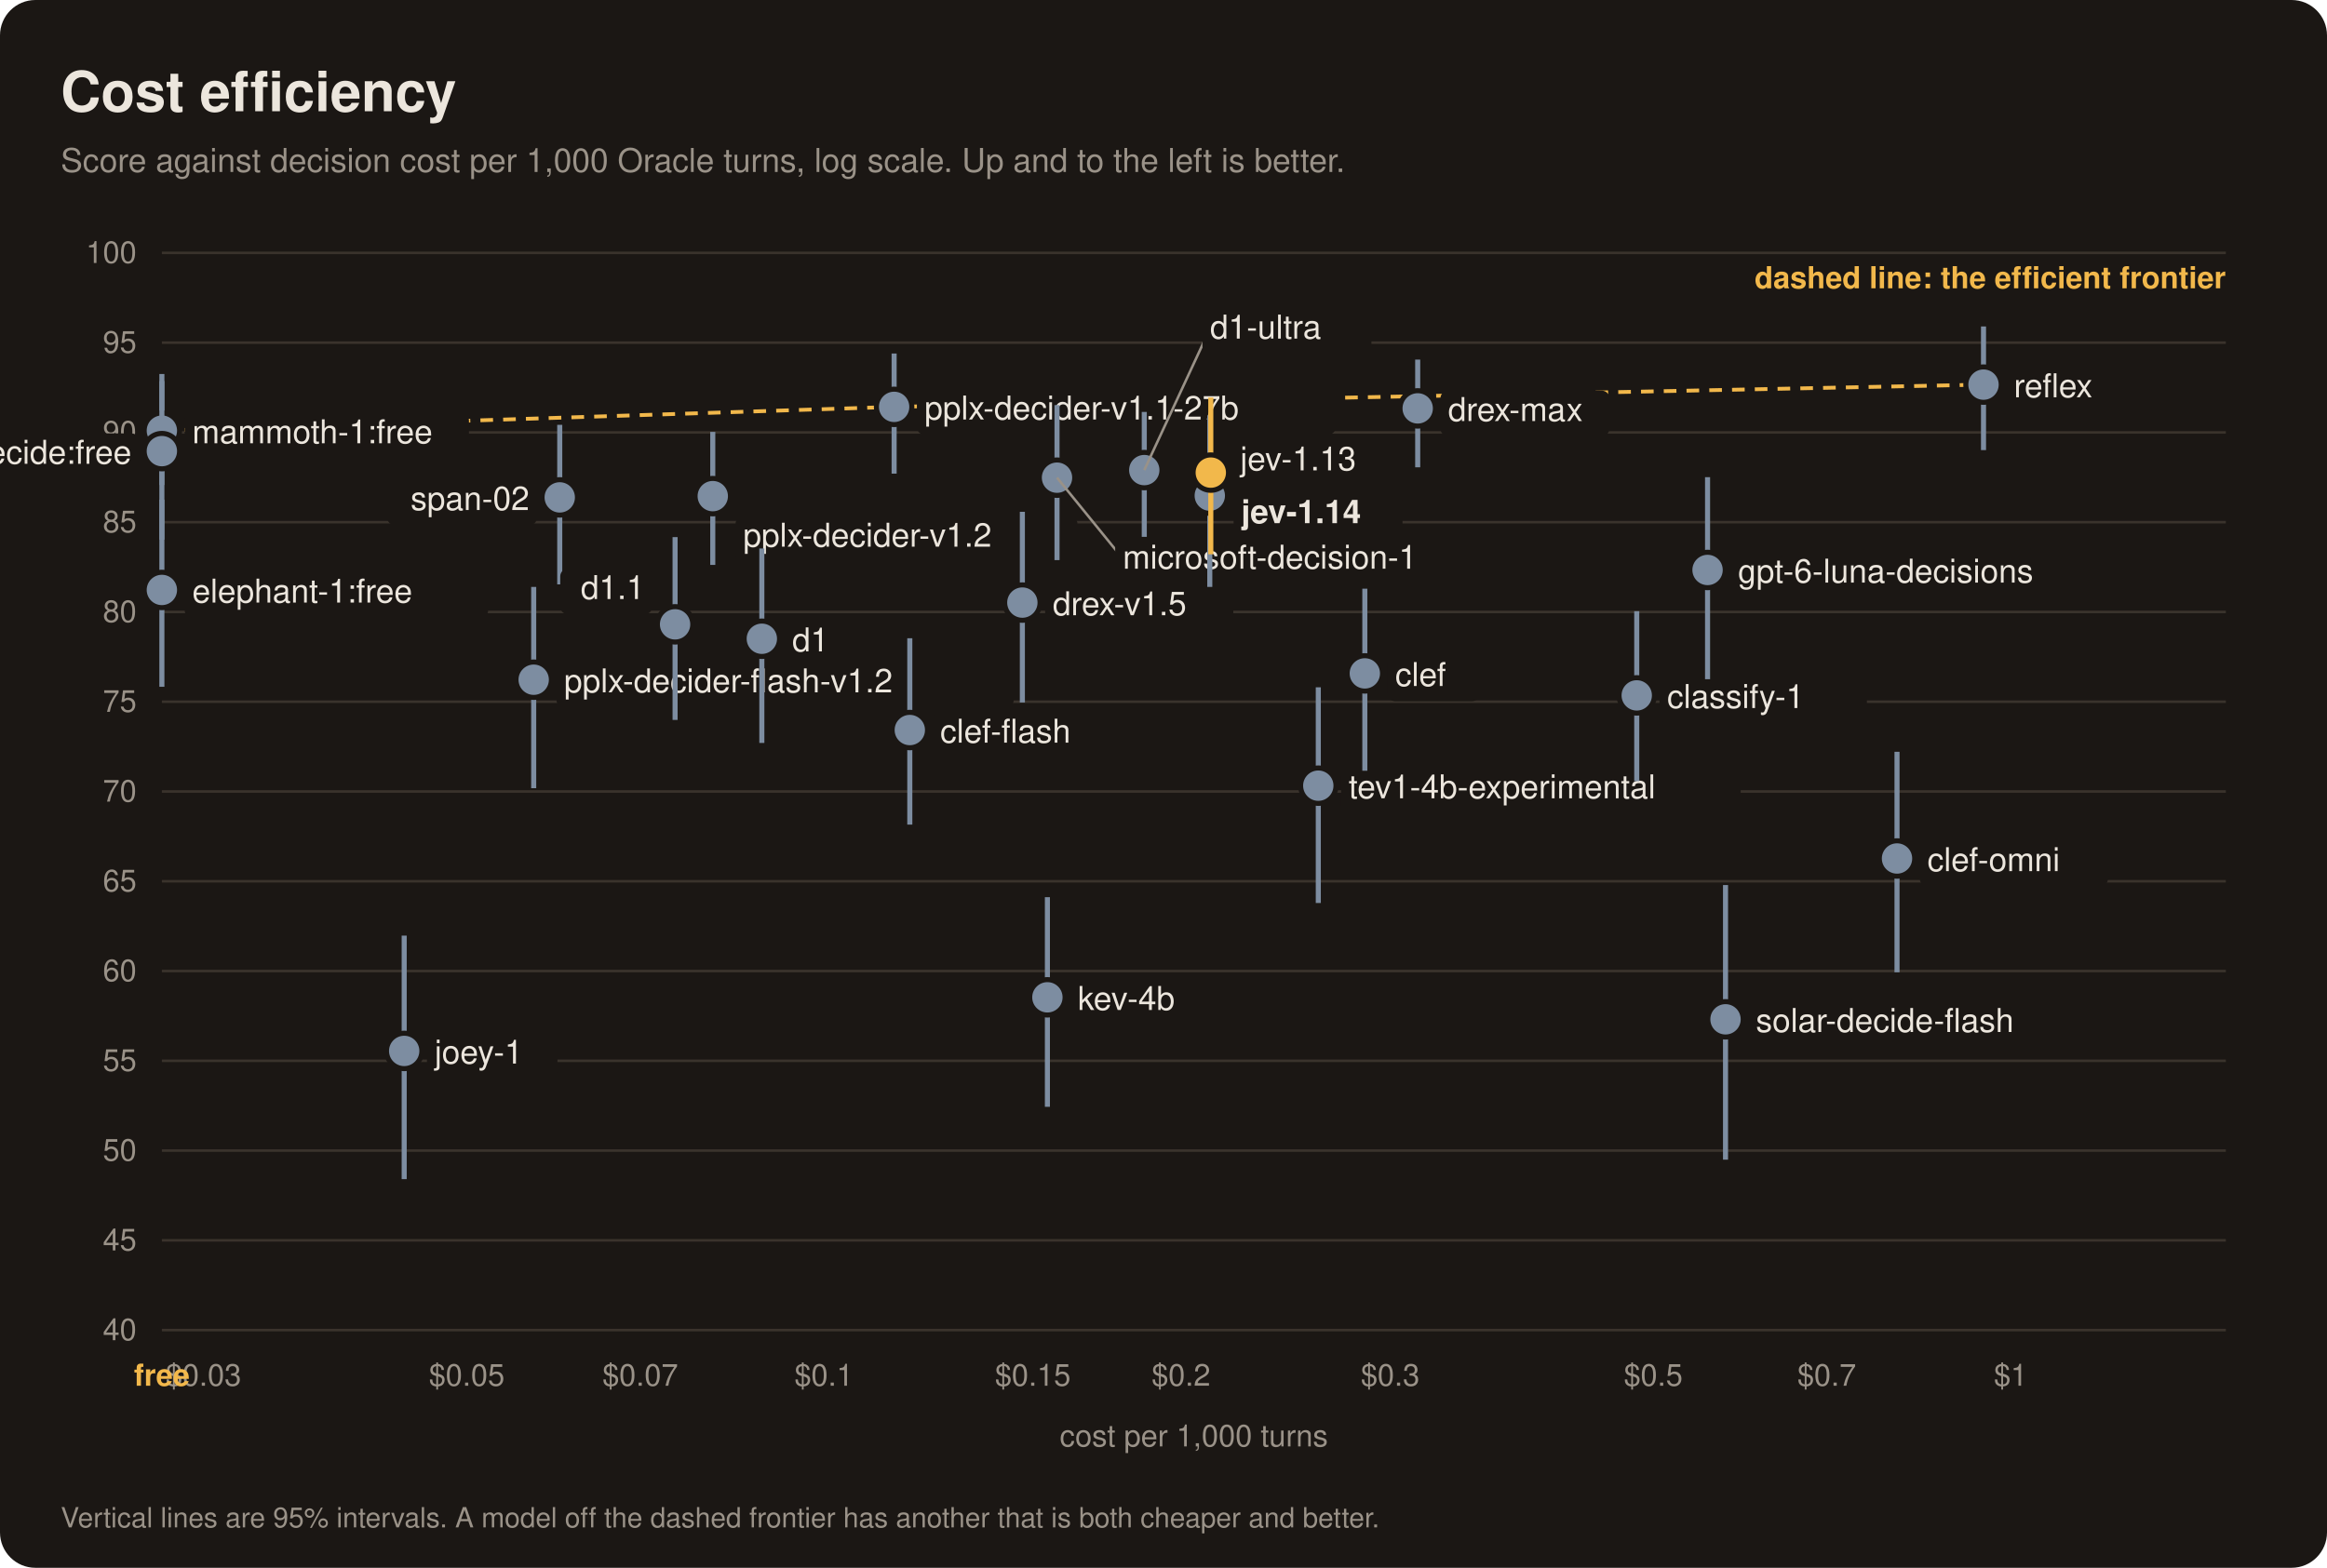
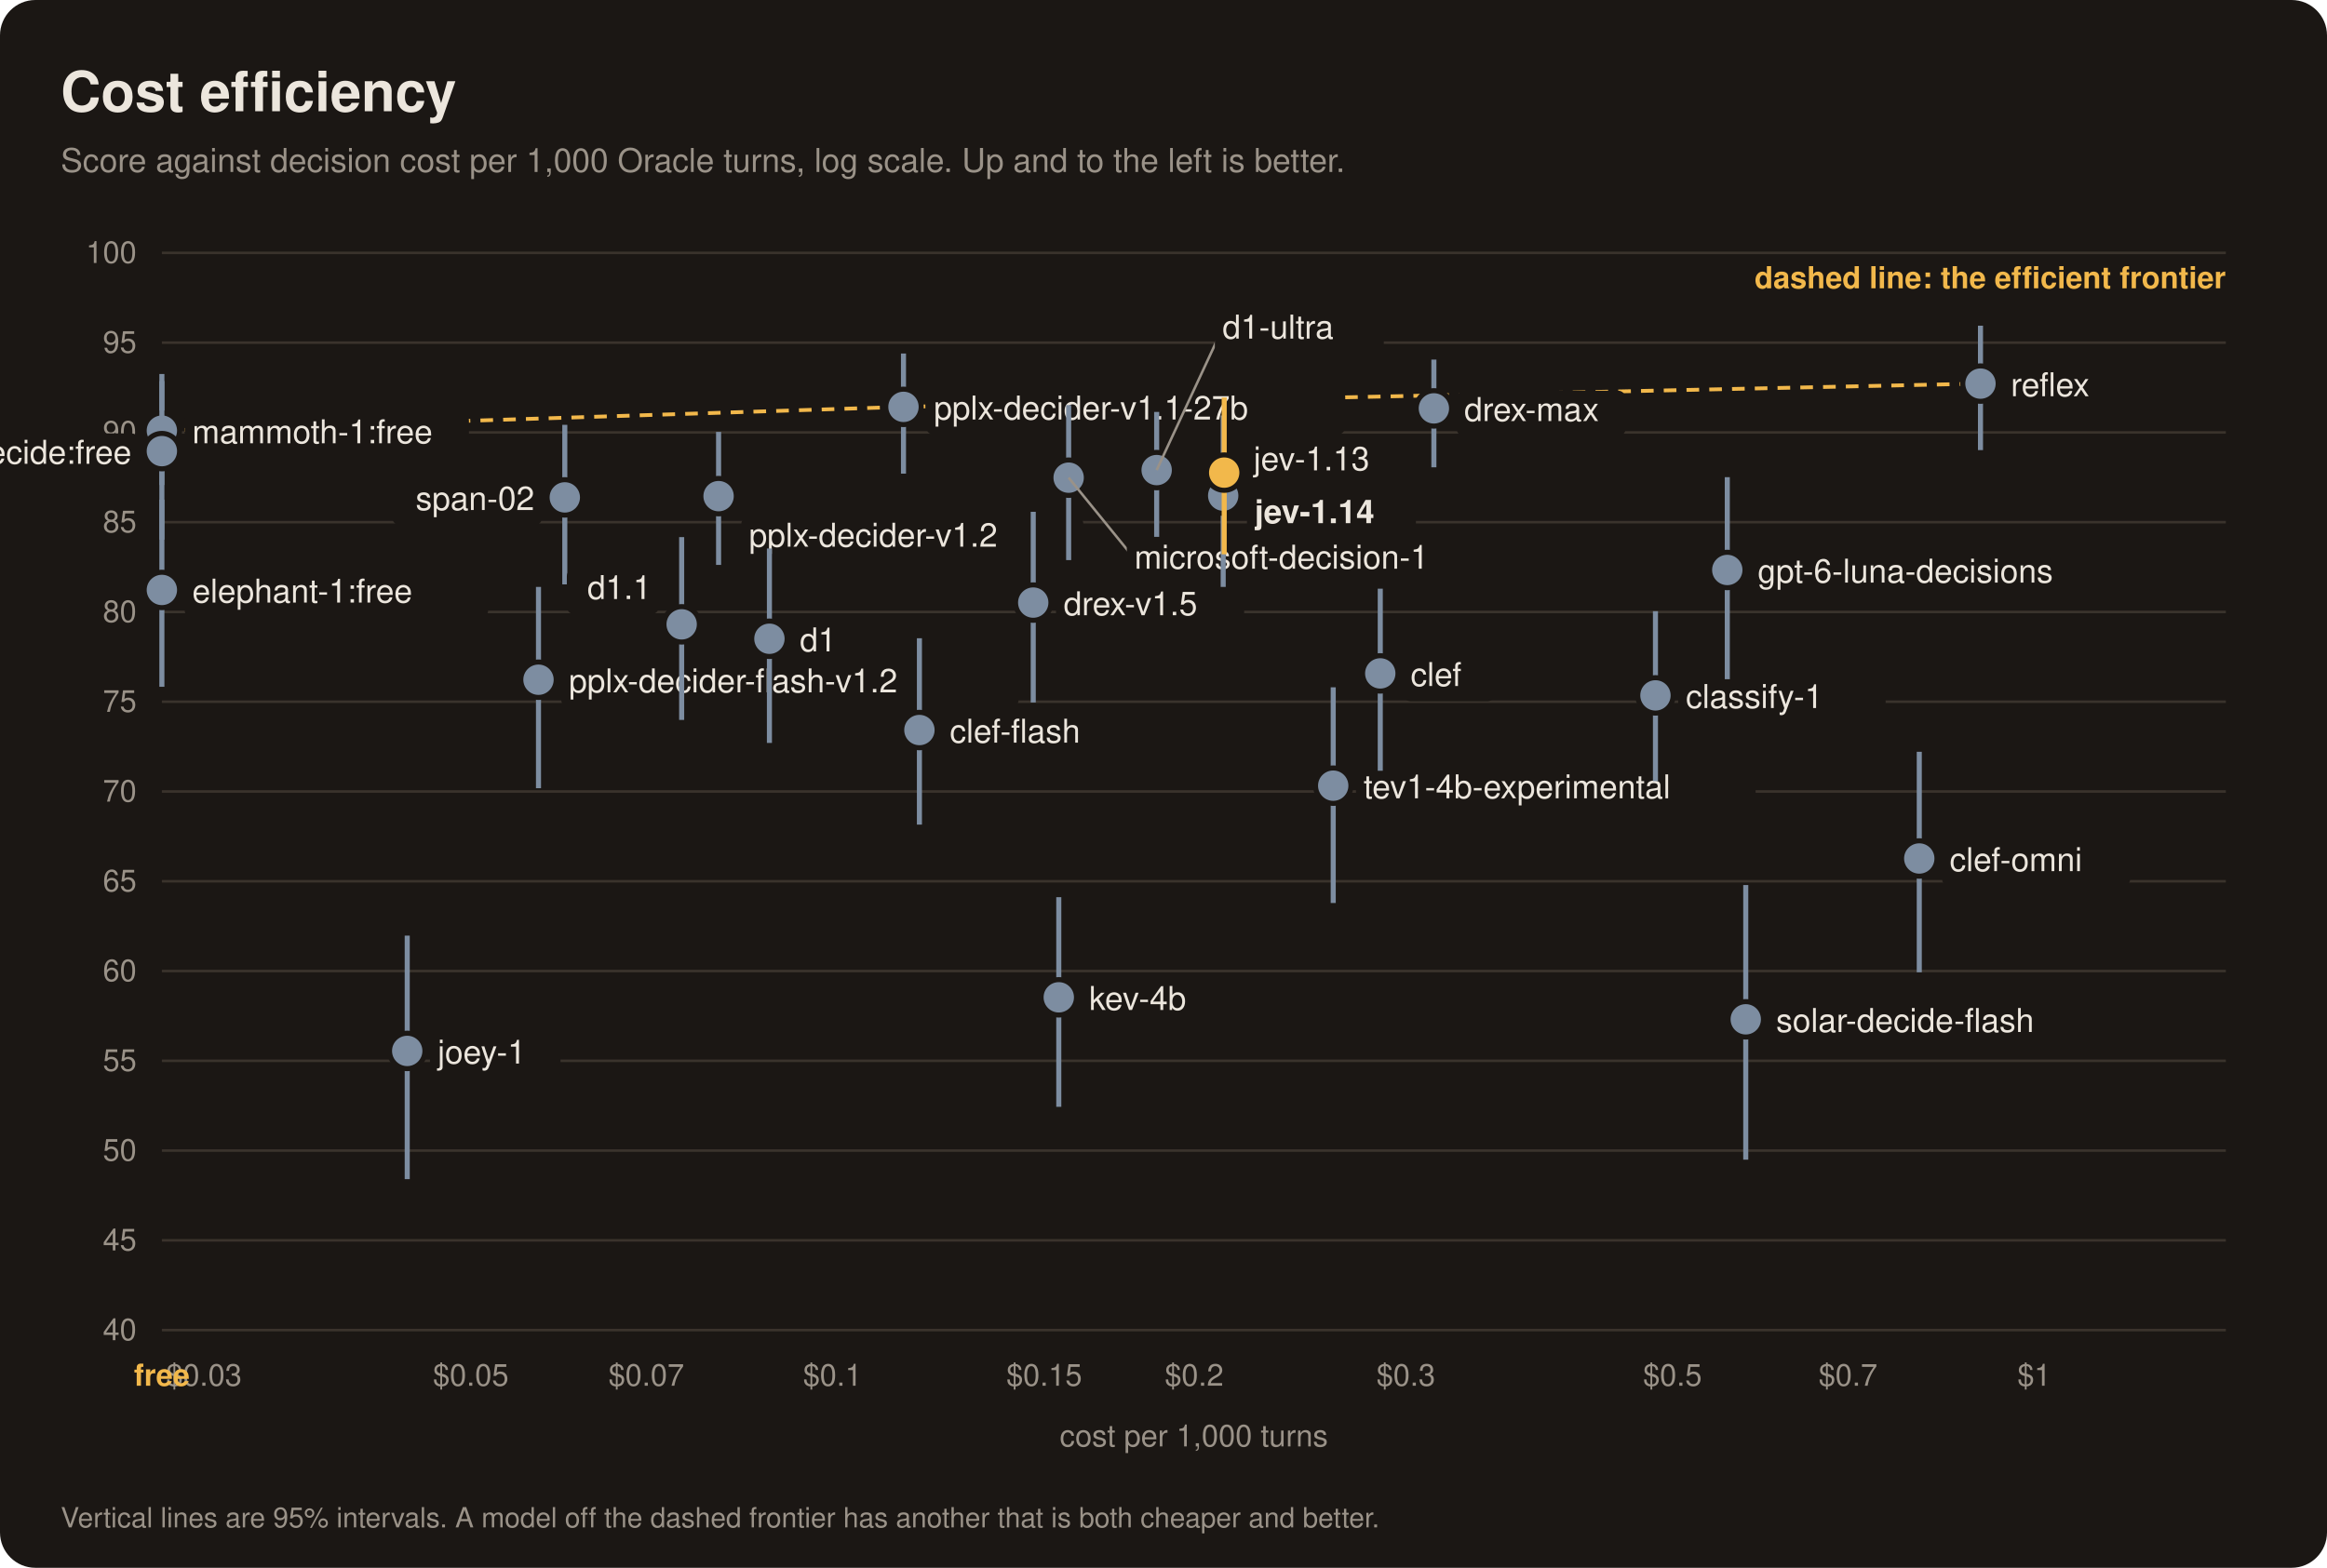
<svg xmlns="http://www.w3.org/2000/svg" viewBox="0 0 920 620" width="920" role="img" aria-label="Cost efficiency" font-family="-apple-system,BlinkMacSystemFont,'Segoe UI',Helvetica,Arial,sans-serif">
  <rect width="920" height="620" rx="14" fill="#1b1714" />
  <text x="24.0" y="44.0" font-size="22" font-weight="700" fill="#ece6dd" text-anchor="start">Cost efficiency</text>
  <text x="24.0" y="68.0" font-size="13" font-weight="400" fill="#9a9288" text-anchor="start">Score against decision cost per 1,000 Oracle turns, log scale. Up and to the left is better.</text>
  <line x1="64.0" y1="526.0" x2="880.0" y2="526.0" stroke="#3a332c" stroke-width="1.0" />
  <text x="54.0" y="530.0" font-size="12" font-weight="400" fill="#9a9288" text-anchor="end">40</text>
  <line x1="64.0" y1="490.5" x2="880.0" y2="490.5" stroke="#3a332c" stroke-width="1.0" />
  <text x="54.0" y="494.5" font-size="12" font-weight="400" fill="#9a9288" text-anchor="end">45</text>
  <line x1="64.0" y1="455.0" x2="880.0" y2="455.0" stroke="#3a332c" stroke-width="1.0" />
  <text x="54.0" y="459.0" font-size="12" font-weight="400" fill="#9a9288" text-anchor="end">50</text>
  <line x1="64.0" y1="419.5" x2="880.0" y2="419.5" stroke="#3a332c" stroke-width="1.0" />
  <text x="54.0" y="423.5" font-size="12" font-weight="400" fill="#9a9288" text-anchor="end">55</text>
  <line x1="64.0" y1="384.0" x2="880.0" y2="384.0" stroke="#3a332c" stroke-width="1.0" />
  <text x="54.0" y="388.0" font-size="12" font-weight="400" fill="#9a9288" text-anchor="end">60</text>
  <line x1="64.0" y1="348.5" x2="880.0" y2="348.5" stroke="#3a332c" stroke-width="1.0" />
  <text x="54.0" y="352.5" font-size="12" font-weight="400" fill="#9a9288" text-anchor="end">65</text>
  <line x1="64.0" y1="313.0" x2="880.0" y2="313.0" stroke="#3a332c" stroke-width="1.0" />
  <text x="54.0" y="317.0" font-size="12" font-weight="400" fill="#9a9288" text-anchor="end">70</text>
  <line x1="64.0" y1="277.5" x2="880.0" y2="277.5" stroke="#3a332c" stroke-width="1.0" />
  <text x="54.0" y="281.5" font-size="12" font-weight="400" fill="#9a9288" text-anchor="end">75</text>
  <line x1="64.0" y1="242.0" x2="880.0" y2="242.0" stroke="#3a332c" stroke-width="1.0" />
  <text x="54.0" y="246.0" font-size="12" font-weight="400" fill="#9a9288" text-anchor="end">80</text>
  <line x1="64.0" y1="206.5" x2="880.0" y2="206.5" stroke="#3a332c" stroke-width="1.0" />
  <text x="54.0" y="210.5" font-size="12" font-weight="400" fill="#9a9288" text-anchor="end">85</text>
  <line x1="64.0" y1="171.0" x2="880.0" y2="171.0" stroke="#3a332c" stroke-width="1.0" />
  <text x="54.0" y="175.0" font-size="12" font-weight="400" fill="#9a9288" text-anchor="end">90</text>
  <line x1="64.0" y1="135.5" x2="880.0" y2="135.5" stroke="#3a332c" stroke-width="1.0" />
  <text x="54.0" y="139.5" font-size="12" font-weight="400" fill="#9a9288" text-anchor="end">95</text>
  <line x1="64.0" y1="100.0" x2="880.0" y2="100.0" stroke="#3a332c" stroke-width="1.0" />
  <text x="54.0" y="104.0" font-size="12" font-weight="400" fill="#9a9288" text-anchor="end">100</text>
-   <text x="80.4" y="548.0" font-size="12" font-weight="400" fill="#9a9288" text-anchor="middle">$0.03</text>
-   <text x="184.5" y="548.0" font-size="12" font-weight="400" fill="#9a9288" text-anchor="middle">$0.05</text>
-   <text x="253.1" y="548.0" font-size="12" font-weight="400" fill="#9a9288" text-anchor="middle">$0.07</text>
-   <text x="325.7" y="548.0" font-size="12" font-weight="400" fill="#9a9288" text-anchor="middle">$0.1</text>
-   <text x="408.3" y="548.0" font-size="12" font-weight="400" fill="#9a9288" text-anchor="middle">$0.15</text>
-   <text x="466.9" y="548.0" font-size="12" font-weight="400" fill="#9a9288" text-anchor="middle">$0.2</text>
-   <text x="549.6" y="548.0" font-size="12" font-weight="400" fill="#9a9288" text-anchor="middle">$0.3</text>
-   <text x="653.6" y="548.0" font-size="12" font-weight="400" fill="#9a9288" text-anchor="middle">$0.5</text>
-   <text x="722.2" y="548.0" font-size="12" font-weight="400" fill="#9a9288" text-anchor="middle">$0.7</text>
-   <text x="794.9" y="548.0" font-size="12" font-weight="400" fill="#9a9288" text-anchor="middle">$1</text>
+   <text x="80.6" y="548.0" font-size="12" font-weight="400" fill="#9a9288" text-anchor="middle">$0.03</text>
+   <text x="186.1" y="548.0" font-size="12" font-weight="400" fill="#9a9288" text-anchor="middle">$0.05</text>
+   <text x="255.5" y="548.0" font-size="12" font-weight="400" fill="#9a9288" text-anchor="middle">$0.07</text>
+   <text x="329.1" y="548.0" font-size="12" font-weight="400" fill="#9a9288" text-anchor="middle">$0.1</text>
+   <text x="412.8" y="548.0" font-size="12" font-weight="400" fill="#9a9288" text-anchor="middle">$0.15</text>
+   <text x="472.1" y="548.0" font-size="12" font-weight="400" fill="#9a9288" text-anchor="middle">$0.2</text>
+   <text x="555.8" y="548.0" font-size="12" font-weight="400" fill="#9a9288" text-anchor="middle">$0.3</text>
+   <text x="661.2" y="548.0" font-size="12" font-weight="400" fill="#9a9288" text-anchor="middle">$0.5</text>
+   <text x="730.6" y="548.0" font-size="12" font-weight="400" fill="#9a9288" text-anchor="middle">$0.7</text>
+   <text x="804.2" y="548.0" font-size="12" font-weight="400" fill="#9a9288" text-anchor="middle">$1</text>
  <text x="472.0" y="572.0" font-size="12" font-weight="400" fill="#9a9288" text-anchor="middle">cost per 1,000 turns</text>
  <text x="64.0" y="548.0" font-size="12" font-weight="600" fill="#f2b84b" text-anchor="middle">free</text>
-   <polyline points="64.0,170.3 353.5,160.9 784.2,152.1" fill="none" stroke="#f2b84b" stroke-width="1.5" stroke-dasharray="5 4" />
+   <polyline points="64.0,170.3 357.2,160.9 783.0,151.7" fill="none" stroke="#f2b84b" stroke-width="1.5" stroke-dasharray="5 4" />
  <text x="880.0" y="114.0" font-size="12" font-weight="600" fill="#f2b84b" text-anchor="end">dashed line: the efficient frontier</text>
  <line x1="64.0" y1="191.8" x2="64.0" y2="150.7" stroke="#7d8da1" stroke-width="2.0" />
  <circle cx="64.0" cy="170.3" r="7" fill="#7d8da1" stroke="#1b1714" stroke-width="2" />
  <rect x="73.0" y="163.3" width="112.4" height="18.0" rx="3.0" fill="#1b1714" />
  <text x="76.0" y="175.3" font-size="13" font-weight="500" fill="#ece6dd" text-anchor="start">mammoth-1:free</text>
  <line x1="64.0" y1="213.4" x2="64.0" y2="147.9" stroke="#7d8da1" stroke-width="2.0" />
  <circle cx="64.0" cy="178.4" r="7" fill="#7d8da1" stroke="#1b1714" stroke-width="2" />
  <rect x="-95.4" y="171.4" width="150.4" height="18.0" rx="3.0" fill="#1b1714" />
  <text x="52.0" y="183.4" font-size="13" font-weight="500" fill="#ece6dd" text-anchor="end">mercury-decide:free</text>
  <line x1="64.0" y1="271.6" x2="64.0" y2="197.6" stroke="#7d8da1" stroke-width="2.0" />
  <circle cx="64.0" cy="233.3" r="7" fill="#7d8da1" stroke="#1b1714" stroke-width="2" />
  <rect x="73.0" y="226.3" width="120.0" height="18.0" rx="3.0" fill="#1b1714" />
  <text x="76.0" y="238.3" font-size="13" font-weight="500" fill="#ece6dd" text-anchor="start">elephant-1:free</text>
-   <line x1="159.8" y1="466.3" x2="159.8" y2="370.0" stroke="#7d8da1" stroke-width="2.0" />
-   <circle cx="159.8" cy="415.6" r="7" fill="#7d8da1" stroke="#1b1714" stroke-width="2" />
-   <rect x="168.8" y="408.6" width="51.6" height="18.0" rx="3.0" fill="#1b1714" />
-   <text x="171.8" y="420.6" font-size="13" font-weight="500" fill="#ece6dd" text-anchor="start">joey-1</text>
-   <line x1="211.0" y1="311.7" x2="211.0" y2="232.1" stroke="#7d8da1" stroke-width="2.0" />
-   <circle cx="211.0" cy="268.8" r="7" fill="#7d8da1" stroke="#1b1714" stroke-width="2" />
-   <rect x="220.0" y="261.8" width="180.8" height="18.0" rx="3.0" fill="#1b1714" />
-   <text x="223.0" y="273.8" font-size="13" font-weight="500" fill="#ece6dd" text-anchor="start">pplx-decider-flash-v1.2</text>
-   <line x1="221.3" y1="231.1" x2="221.3" y2="168.0" stroke="#7d8da1" stroke-width="2.0" />
-   <circle cx="221.3" cy="196.7" r="7" fill="#7d8da1" stroke="#1b1714" stroke-width="2" />
-   <rect x="153.1" y="189.7" width="59.2" height="18.0" rx="3.0" fill="#1b1714" />
-   <text x="209.3" y="201.7" font-size="13" font-weight="500" fill="#ece6dd" text-anchor="end">span-02</text>
-   <line x1="266.9" y1="284.7" x2="266.9" y2="212.4" stroke="#7d8da1" stroke-width="2.0" />
-   <circle cx="266.9" cy="246.9" r="7" fill="#7d8da1" stroke="#1b1714" stroke-width="2" />
-   <rect x="221.5" y="224.9" width="36.4" height="18.0" rx="3.0" fill="#1b1714" />
-   <text x="254.9" y="236.9" font-size="13" font-weight="500" fill="#ece6dd" text-anchor="end">d1.1</text>
-   <line x1="281.8" y1="223.4" x2="281.8" y2="170.8" stroke="#7d8da1" stroke-width="2.0" />
-   <circle cx="281.8" cy="196.2" r="7" fill="#7d8da1" stroke="#1b1714" stroke-width="2" />
-   <rect x="290.8" y="204.2" width="135.2" height="18.0" rx="3.0" fill="#1b1714" />
-   <text x="293.8" y="216.2" font-size="13" font-weight="500" fill="#ece6dd" text-anchor="start">pplx-decider-v1.2</text>
-   <line x1="301.2" y1="293.8" x2="301.2" y2="216.9" stroke="#7d8da1" stroke-width="2.0" />
-   <circle cx="301.2" cy="252.6" r="7" fill="#7d8da1" stroke="#1b1714" stroke-width="2" />
-   <rect x="310.2" y="245.6" width="21.2" height="18.0" rx="3.0" fill="#1b1714" />
-   <text x="313.2" y="257.6" font-size="13" font-weight="500" fill="#ece6dd" text-anchor="start">d1</text>
-   <line x1="353.5" y1="187.3" x2="353.5" y2="139.8" stroke="#7d8da1" stroke-width="2.0" />
-   <circle cx="353.5" cy="160.9" r="7" fill="#7d8da1" stroke="#1b1714" stroke-width="2" />
-   <rect x="362.5" y="153.9" width="165.6" height="18.0" rx="3.0" fill="#1b1714" />
-   <text x="365.5" y="165.9" font-size="13" font-weight="500" fill="#ece6dd" text-anchor="start">pplx-decider-v1.1-27b</text>
-   <line x1="359.7" y1="326.1" x2="359.7" y2="252.4" stroke="#7d8da1" stroke-width="2.0" />
-   <circle cx="359.7" cy="288.7" r="7" fill="#7d8da1" stroke="#1b1714" stroke-width="2" />
-   <rect x="368.7" y="281.7" width="82.0" height="18.0" rx="3.0" fill="#1b1714" />
-   <text x="371.7" y="293.7" font-size="13" font-weight="500" fill="#ece6dd" text-anchor="start">clef-flash</text>
-   <line x1="404.2" y1="277.8" x2="404.2" y2="202.4" stroke="#7d8da1" stroke-width="2.0" />
-   <circle cx="404.2" cy="238.3" r="7" fill="#7d8da1" stroke="#1b1714" stroke-width="2" />
-   <rect x="413.2" y="231.3" width="74.4" height="18.0" rx="3.0" fill="#1b1714" />
-   <text x="416.2" y="243.3" font-size="13" font-weight="500" fill="#ece6dd" text-anchor="start">drex-v1.5</text>
-   <line x1="414.1" y1="437.7" x2="414.1" y2="354.8" stroke="#7d8da1" stroke-width="2.0" />
-   <circle cx="414.1" cy="394.4" r="7" fill="#7d8da1" stroke="#1b1714" stroke-width="2" />
-   <rect x="423.1" y="387.4" width="51.6" height="18.0" rx="3.0" fill="#1b1714" />
-   <text x="426.1" y="399.4" font-size="13" font-weight="500" fill="#ece6dd" text-anchor="start">kev-4b</text>
-   <line x1="417.9" y1="221.5" x2="417.9" y2="160.2" stroke="#7d8da1" stroke-width="2.0" />
-   <circle cx="417.9" cy="188.9" r="7" fill="#7d8da1" stroke="#1b1714" stroke-width="2" />
-   <line x1="417.9" y1="188.9" x2="443.9" y2="220.9" stroke="#9a9288" stroke-width="1.0" />
-   <rect x="440.9" y="212.9" width="158.0" height="18.0" rx="3.0" fill="#1b1714" />
-   <text x="443.9" y="224.9" font-size="13" font-weight="500" fill="#ece6dd" text-anchor="start">microsoft-decision-1</text>
-   <line x1="452.4" y1="212.3" x2="452.4" y2="162.9" stroke="#7d8da1" stroke-width="2.0" />
-   <circle cx="452.4" cy="185.9" r="7" fill="#7d8da1" stroke="#1b1714" stroke-width="2" />
-   <line x1="452.4" y1="185.9" x2="478.4" y2="129.9" stroke="#9a9288" stroke-width="1.0" />
-   <rect x="475.4" y="121.9" width="66.8" height="18.0" rx="3.0" fill="#1b1714" />
-   <text x="478.4" y="133.9" font-size="13" font-weight="500" fill="#ece6dd" text-anchor="start">d1-ultra</text>
-   <line x1="478.3" y1="232.1" x2="478.3" y2="164.3" stroke="#7d8da1" stroke-width="2.0" />
-   <circle cx="478.3" cy="196.0" r="7" fill="#7d8da1" stroke="#1b1714" stroke-width="2" />
-   <rect x="487.3" y="174.0" width="66.8" height="18.0" rx="3.0" fill="#1b1714" />
-   <text x="490.3" y="186.0" font-size="13" font-weight="500" fill="#ece6dd" text-anchor="start">jev-1.13</text>
-   <line x1="478.7" y1="219.2" x2="478.7" y2="157.2" stroke="#f2b84b" stroke-width="2.0" />
-   <circle cx="478.7" cy="186.9" r="7" fill="#f2b84b" stroke="#1b1714" stroke-width="2" />
-   <rect x="487.7" y="194.9" width="66.8" height="18.0" rx="3.0" fill="#1b1714" />
-   <text x="490.7" y="206.9" font-size="13" font-weight="700" fill="#ece6dd" text-anchor="start">jev-1.14</text>
-   <line x1="521.2" y1="357.1" x2="521.2" y2="271.8" stroke="#7d8da1" stroke-width="2.0" />
-   <circle cx="521.2" cy="310.7" r="7" fill="#7d8da1" stroke="#1b1714" stroke-width="2" />
-   <rect x="530.2" y="303.7" width="158.0" height="18.0" rx="3.0" fill="#1b1714" />
-   <text x="533.2" y="315.7" font-size="13" font-weight="500" fill="#ece6dd" text-anchor="start">tev1-4b-experimental</text>
-   <line x1="539.6" y1="304.8" x2="539.6" y2="232.8" stroke="#7d8da1" stroke-width="2.0" />
-   <circle cx="539.6" cy="266.3" r="7" fill="#7d8da1" stroke="#1b1714" stroke-width="2" />
-   <rect x="548.6" y="259.3" width="36.4" height="18.0" rx="3.0" fill="#1b1714" />
-   <text x="551.6" y="271.3" font-size="13" font-weight="500" fill="#ece6dd" text-anchor="start">clef</text>
-   <line x1="560.5" y1="184.8" x2="560.5" y2="142.2" stroke="#7d8da1" stroke-width="2.0" />
-   <circle cx="560.5" cy="161.5" r="7" fill="#7d8da1" stroke="#1b1714" stroke-width="2" />
-   <rect x="569.5" y="154.5" width="66.8" height="18.0" rx="3.0" fill="#1b1714" />
-   <text x="572.5" y="166.5" font-size="13" font-weight="500" fill="#ece6dd" text-anchor="start">drex-max</text>
-   <line x1="647.1" y1="308.9" x2="647.1" y2="241.7" stroke="#7d8da1" stroke-width="2.0" />
-   <circle cx="647.1" cy="275.0" r="7" fill="#7d8da1" stroke="#1b1714" stroke-width="2" />
-   <rect x="656.1" y="268.0" width="82.0" height="18.0" rx="3.0" fill="#1b1714" />
-   <text x="659.1" y="280.0" font-size="13" font-weight="500" fill="#ece6dd" text-anchor="start">classify-1</text>
-   <line x1="675.1" y1="268.6" x2="675.1" y2="188.7" stroke="#7d8da1" stroke-width="2.0" />
-   <circle cx="675.1" cy="225.4" r="7" fill="#7d8da1" stroke="#1b1714" stroke-width="2" />
-   <rect x="684.1" y="218.4" width="158.0" height="18.0" rx="3.0" fill="#1b1714" />
-   <text x="687.1" y="230.4" font-size="13" font-weight="500" fill="#ece6dd" text-anchor="start">gpt-6-luna-decisions</text>
-   <line x1="682.2" y1="458.6" x2="682.2" y2="350.0" stroke="#7d8da1" stroke-width="2.0" />
-   <circle cx="682.2" cy="403.1" r="7" fill="#7d8da1" stroke="#1b1714" stroke-width="2" />
-   <rect x="691.2" y="396.1" width="142.8" height="18.0" rx="3.0" fill="#1b1714" />
-   <text x="694.2" y="408.1" font-size="13" font-weight="500" fill="#ece6dd" text-anchor="start">solar-decide-flash</text>
-   <line x1="750.0" y1="384.5" x2="750.0" y2="297.3" stroke="#7d8da1" stroke-width="2.0" />
-   <circle cx="750.0" cy="339.5" r="7" fill="#7d8da1" stroke="#1b1714" stroke-width="2" />
-   <rect x="759.0" y="332.5" width="74.4" height="18.0" rx="3.0" fill="#1b1714" />
-   <text x="762.0" y="344.5" font-size="13" font-weight="500" fill="#ece6dd" text-anchor="start">clef-omni</text>
-   <line x1="784.2" y1="178.0" x2="784.2" y2="129.1" stroke="#7d8da1" stroke-width="2.0" />
-   <circle cx="784.2" cy="152.1" r="7" fill="#7d8da1" stroke="#1b1714" stroke-width="2" />
-   <rect x="793.2" y="145.1" width="51.6" height="18.0" rx="3.0" fill="#1b1714" />
-   <text x="796.2" y="157.1" font-size="13" font-weight="500" fill="#ece6dd" text-anchor="start">reflex</text>
+   <line x1="161.0" y1="466.3" x2="161.0" y2="370.0" stroke="#7d8da1" stroke-width="2.0" />
+   <circle cx="161.0" cy="415.6" r="7" fill="#7d8da1" stroke="#1b1714" stroke-width="2" />
+   <rect x="170.0" y="408.6" width="51.6" height="18.0" rx="3.0" fill="#1b1714" />
+   <text x="173.0" y="420.6" font-size="13" font-weight="500" fill="#ece6dd" text-anchor="start">joey-1</text>
+   <line x1="212.9" y1="311.7" x2="212.9" y2="232.1" stroke="#7d8da1" stroke-width="2.0" />
+   <circle cx="212.9" cy="268.8" r="7" fill="#7d8da1" stroke="#1b1714" stroke-width="2" />
+   <rect x="221.9" y="261.8" width="180.8" height="18.0" rx="3.0" fill="#1b1714" />
+   <text x="224.9" y="273.8" font-size="13" font-weight="500" fill="#ece6dd" text-anchor="start">pplx-decider-flash-v1.2</text>
+   <line x1="223.3" y1="231.1" x2="223.3" y2="168.0" stroke="#7d8da1" stroke-width="2.0" />
+   <circle cx="223.3" cy="196.7" r="7" fill="#7d8da1" stroke="#1b1714" stroke-width="2" />
+   <rect x="155.1" y="189.7" width="59.2" height="18.0" rx="3.0" fill="#1b1714" />
+   <text x="211.3" y="201.7" font-size="13" font-weight="500" fill="#ece6dd" text-anchor="end">span-02</text>
+   <line x1="269.5" y1="284.7" x2="269.5" y2="212.4" stroke="#7d8da1" stroke-width="2.0" />
+   <circle cx="269.5" cy="246.9" r="7" fill="#7d8da1" stroke="#1b1714" stroke-width="2" />
+   <rect x="224.1" y="224.9" width="36.4" height="18.0" rx="3.0" fill="#1b1714" />
+   <text x="257.5" y="236.9" font-size="13" font-weight="500" fill="#ece6dd" text-anchor="end">d1.1</text>
+   <line x1="284.1" y1="223.4" x2="284.1" y2="170.8" stroke="#7d8da1" stroke-width="2.0" />
+   <circle cx="284.1" cy="196.2" r="7" fill="#7d8da1" stroke="#1b1714" stroke-width="2" />
+   <rect x="293.1" y="204.2" width="135.2" height="18.0" rx="3.0" fill="#1b1714" />
+   <text x="296.1" y="216.2" font-size="13" font-weight="500" fill="#ece6dd" text-anchor="start">pplx-decider-v1.2</text>
+   <line x1="304.2" y1="293.8" x2="304.2" y2="216.9" stroke="#7d8da1" stroke-width="2.0" />
+   <circle cx="304.2" cy="252.6" r="7" fill="#7d8da1" stroke="#1b1714" stroke-width="2" />
+   <rect x="313.2" y="245.6" width="21.2" height="18.0" rx="3.0" fill="#1b1714" />
+   <text x="316.2" y="257.6" font-size="13" font-weight="500" fill="#ece6dd" text-anchor="start">d1</text>
+   <line x1="357.2" y1="187.3" x2="357.2" y2="139.8" stroke="#7d8da1" stroke-width="2.0" />
+   <circle cx="357.2" cy="160.9" r="7" fill="#7d8da1" stroke="#1b1714" stroke-width="2" />
+   <rect x="366.2" y="153.9" width="165.6" height="18.0" rx="3.0" fill="#1b1714" />
+   <text x="369.2" y="165.9" font-size="13" font-weight="500" fill="#ece6dd" text-anchor="start">pplx-decider-v1.1-27b</text>
+   <line x1="363.5" y1="326.1" x2="363.5" y2="252.4" stroke="#7d8da1" stroke-width="2.0" />
+   <circle cx="363.5" cy="288.7" r="7" fill="#7d8da1" stroke="#1b1714" stroke-width="2" />
+   <rect x="372.5" y="281.7" width="82.0" height="18.0" rx="3.0" fill="#1b1714" />
+   <text x="375.5" y="293.7" font-size="13" font-weight="500" fill="#ece6dd" text-anchor="start">clef-flash</text>
+   <line x1="408.5" y1="277.8" x2="408.5" y2="202.4" stroke="#7d8da1" stroke-width="2.0" />
+   <circle cx="408.5" cy="238.3" r="7" fill="#7d8da1" stroke="#1b1714" stroke-width="2" />
+   <rect x="417.5" y="231.3" width="74.4" height="18.0" rx="3.0" fill="#1b1714" />
+   <text x="420.5" y="243.3" font-size="13" font-weight="500" fill="#ece6dd" text-anchor="start">drex-v1.5</text>
+   <line x1="418.6" y1="437.7" x2="418.6" y2="354.8" stroke="#7d8da1" stroke-width="2.0" />
+   <circle cx="418.6" cy="394.4" r="7" fill="#7d8da1" stroke="#1b1714" stroke-width="2" />
+   <rect x="427.6" y="387.4" width="51.6" height="18.0" rx="3.0" fill="#1b1714" />
+   <text x="430.6" y="399.4" font-size="13" font-weight="500" fill="#ece6dd" text-anchor="start">kev-4b</text>
+   <line x1="422.5" y1="221.5" x2="422.5" y2="160.2" stroke="#7d8da1" stroke-width="2.0" />
+   <circle cx="422.5" cy="188.9" r="7" fill="#7d8da1" stroke="#1b1714" stroke-width="2" />
+   <line x1="422.5" y1="188.9" x2="448.5" y2="220.9" stroke="#9a9288" stroke-width="1.0" />
+   <rect x="445.5" y="212.9" width="158.0" height="18.0" rx="3.0" fill="#1b1714" />
+   <text x="448.5" y="224.9" font-size="13" font-weight="500" fill="#ece6dd" text-anchor="start">microsoft-decision-1</text>
+   <line x1="457.3" y1="212.3" x2="457.3" y2="162.9" stroke="#7d8da1" stroke-width="2.0" />
+   <circle cx="457.3" cy="185.9" r="7" fill="#7d8da1" stroke="#1b1714" stroke-width="2" />
+   <line x1="457.3" y1="185.9" x2="483.3" y2="129.9" stroke="#9a9288" stroke-width="1.0" />
+   <rect x="480.3" y="121.9" width="66.8" height="18.0" rx="3.0" fill="#1b1714" />
+   <text x="483.3" y="133.9" font-size="13" font-weight="500" fill="#ece6dd" text-anchor="start">d1-ultra</text>
+   <line x1="483.6" y1="232.1" x2="483.6" y2="164.3" stroke="#7d8da1" stroke-width="2.0" />
+   <circle cx="483.6" cy="196.0" r="7" fill="#7d8da1" stroke="#1b1714" stroke-width="2" />
+   <rect x="492.6" y="174.0" width="66.8" height="18.0" rx="3.0" fill="#1b1714" />
+   <text x="495.6" y="186.0" font-size="13" font-weight="500" fill="#ece6dd" text-anchor="start">jev-1.13</text>
+   <line x1="484.0" y1="219.2" x2="484.0" y2="157.2" stroke="#f2b84b" stroke-width="2.0" />
+   <circle cx="484.0" cy="186.9" r="7" fill="#f2b84b" stroke="#1b1714" stroke-width="2" />
+   <rect x="493.0" y="194.9" width="66.8" height="18.0" rx="3.0" fill="#1b1714" />
+   <text x="496.0" y="206.9" font-size="13" font-weight="700" fill="#ece6dd" text-anchor="start">jev-1.14</text>
+   <line x1="527.1" y1="357.1" x2="527.1" y2="271.8" stroke="#7d8da1" stroke-width="2.0" />
+   <circle cx="527.1" cy="310.7" r="7" fill="#7d8da1" stroke="#1b1714" stroke-width="2" />
+   <rect x="536.1" y="303.7" width="158.0" height="18.0" rx="3.0" fill="#1b1714" />
+   <text x="539.1" y="315.7" font-size="13" font-weight="500" fill="#ece6dd" text-anchor="start">tev1-4b-experimental</text>
+   <line x1="545.7" y1="304.8" x2="545.7" y2="232.8" stroke="#7d8da1" stroke-width="2.0" />
+   <circle cx="545.7" cy="266.3" r="7" fill="#7d8da1" stroke="#1b1714" stroke-width="2" />
+   <rect x="554.7" y="259.3" width="36.4" height="18.0" rx="3.0" fill="#1b1714" />
+   <text x="557.7" y="271.3" font-size="13" font-weight="500" fill="#ece6dd" text-anchor="start">clef</text>
+   <line x1="566.9" y1="184.8" x2="566.9" y2="142.2" stroke="#7d8da1" stroke-width="2.0" />
+   <circle cx="566.9" cy="161.5" r="7" fill="#7d8da1" stroke="#1b1714" stroke-width="2" />
+   <rect x="575.9" y="154.5" width="66.8" height="18.0" rx="3.0" fill="#1b1714" />
+   <text x="578.9" y="166.5" font-size="13" font-weight="500" fill="#ece6dd" text-anchor="start">drex-max</text>
+   <line x1="654.5" y1="308.9" x2="654.5" y2="241.7" stroke="#7d8da1" stroke-width="2.0" />
+   <circle cx="654.5" cy="275.0" r="7" fill="#7d8da1" stroke="#1b1714" stroke-width="2" />
+   <rect x="663.5" y="268.0" width="82.0" height="18.0" rx="3.0" fill="#1b1714" />
+   <text x="666.5" y="280.0" font-size="13" font-weight="500" fill="#ece6dd" text-anchor="start">classify-1</text>
+   <line x1="682.9" y1="268.6" x2="682.9" y2="188.7" stroke="#7d8da1" stroke-width="2.0" />
+   <circle cx="682.9" cy="225.4" r="7" fill="#7d8da1" stroke="#1b1714" stroke-width="2" />
+   <rect x="691.9" y="218.4" width="158.0" height="18.0" rx="3.0" fill="#1b1714" />
+   <text x="694.9" y="230.4" font-size="13" font-weight="500" fill="#ece6dd" text-anchor="start">gpt-6-luna-decisions</text>
+   <line x1="690.2" y1="458.6" x2="690.2" y2="350.0" stroke="#7d8da1" stroke-width="2.0" />
+   <circle cx="690.2" cy="403.1" r="7" fill="#7d8da1" stroke="#1b1714" stroke-width="2" />
+   <rect x="699.2" y="396.1" width="142.8" height="18.0" rx="3.0" fill="#1b1714" />
+   <text x="702.2" y="408.1" font-size="13" font-weight="500" fill="#ece6dd" text-anchor="start">solar-decide-flash</text>
+   <line x1="758.8" y1="384.5" x2="758.8" y2="297.3" stroke="#7d8da1" stroke-width="2.0" />
+   <circle cx="758.8" cy="339.5" r="7" fill="#7d8da1" stroke="#1b1714" stroke-width="2" />
+   <rect x="767.8" y="332.5" width="74.4" height="18.0" rx="3.0" fill="#1b1714" />
+   <text x="770.8" y="344.5" font-size="13" font-weight="500" fill="#ece6dd" text-anchor="start">clef-omni</text>
+   <line x1="783.0" y1="178.0" x2="783.0" y2="128.8" stroke="#7d8da1" stroke-width="2.0" />
+   <circle cx="783.0" cy="151.7" r="7" fill="#7d8da1" stroke="#1b1714" stroke-width="2" />
+   <rect x="792.0" y="144.7" width="51.6" height="18.0" rx="3.0" fill="#1b1714" />
+   <text x="795.0" y="156.7" font-size="13" font-weight="500" fill="#ece6dd" text-anchor="start">reflex</text>
  <text x="24.0" y="604.0" font-size="11" font-weight="400" fill="#9a9288" text-anchor="start">Vertical lines are 95% intervals. A model off the dashed frontier has another that is both cheaper and better.</text>
</svg>
